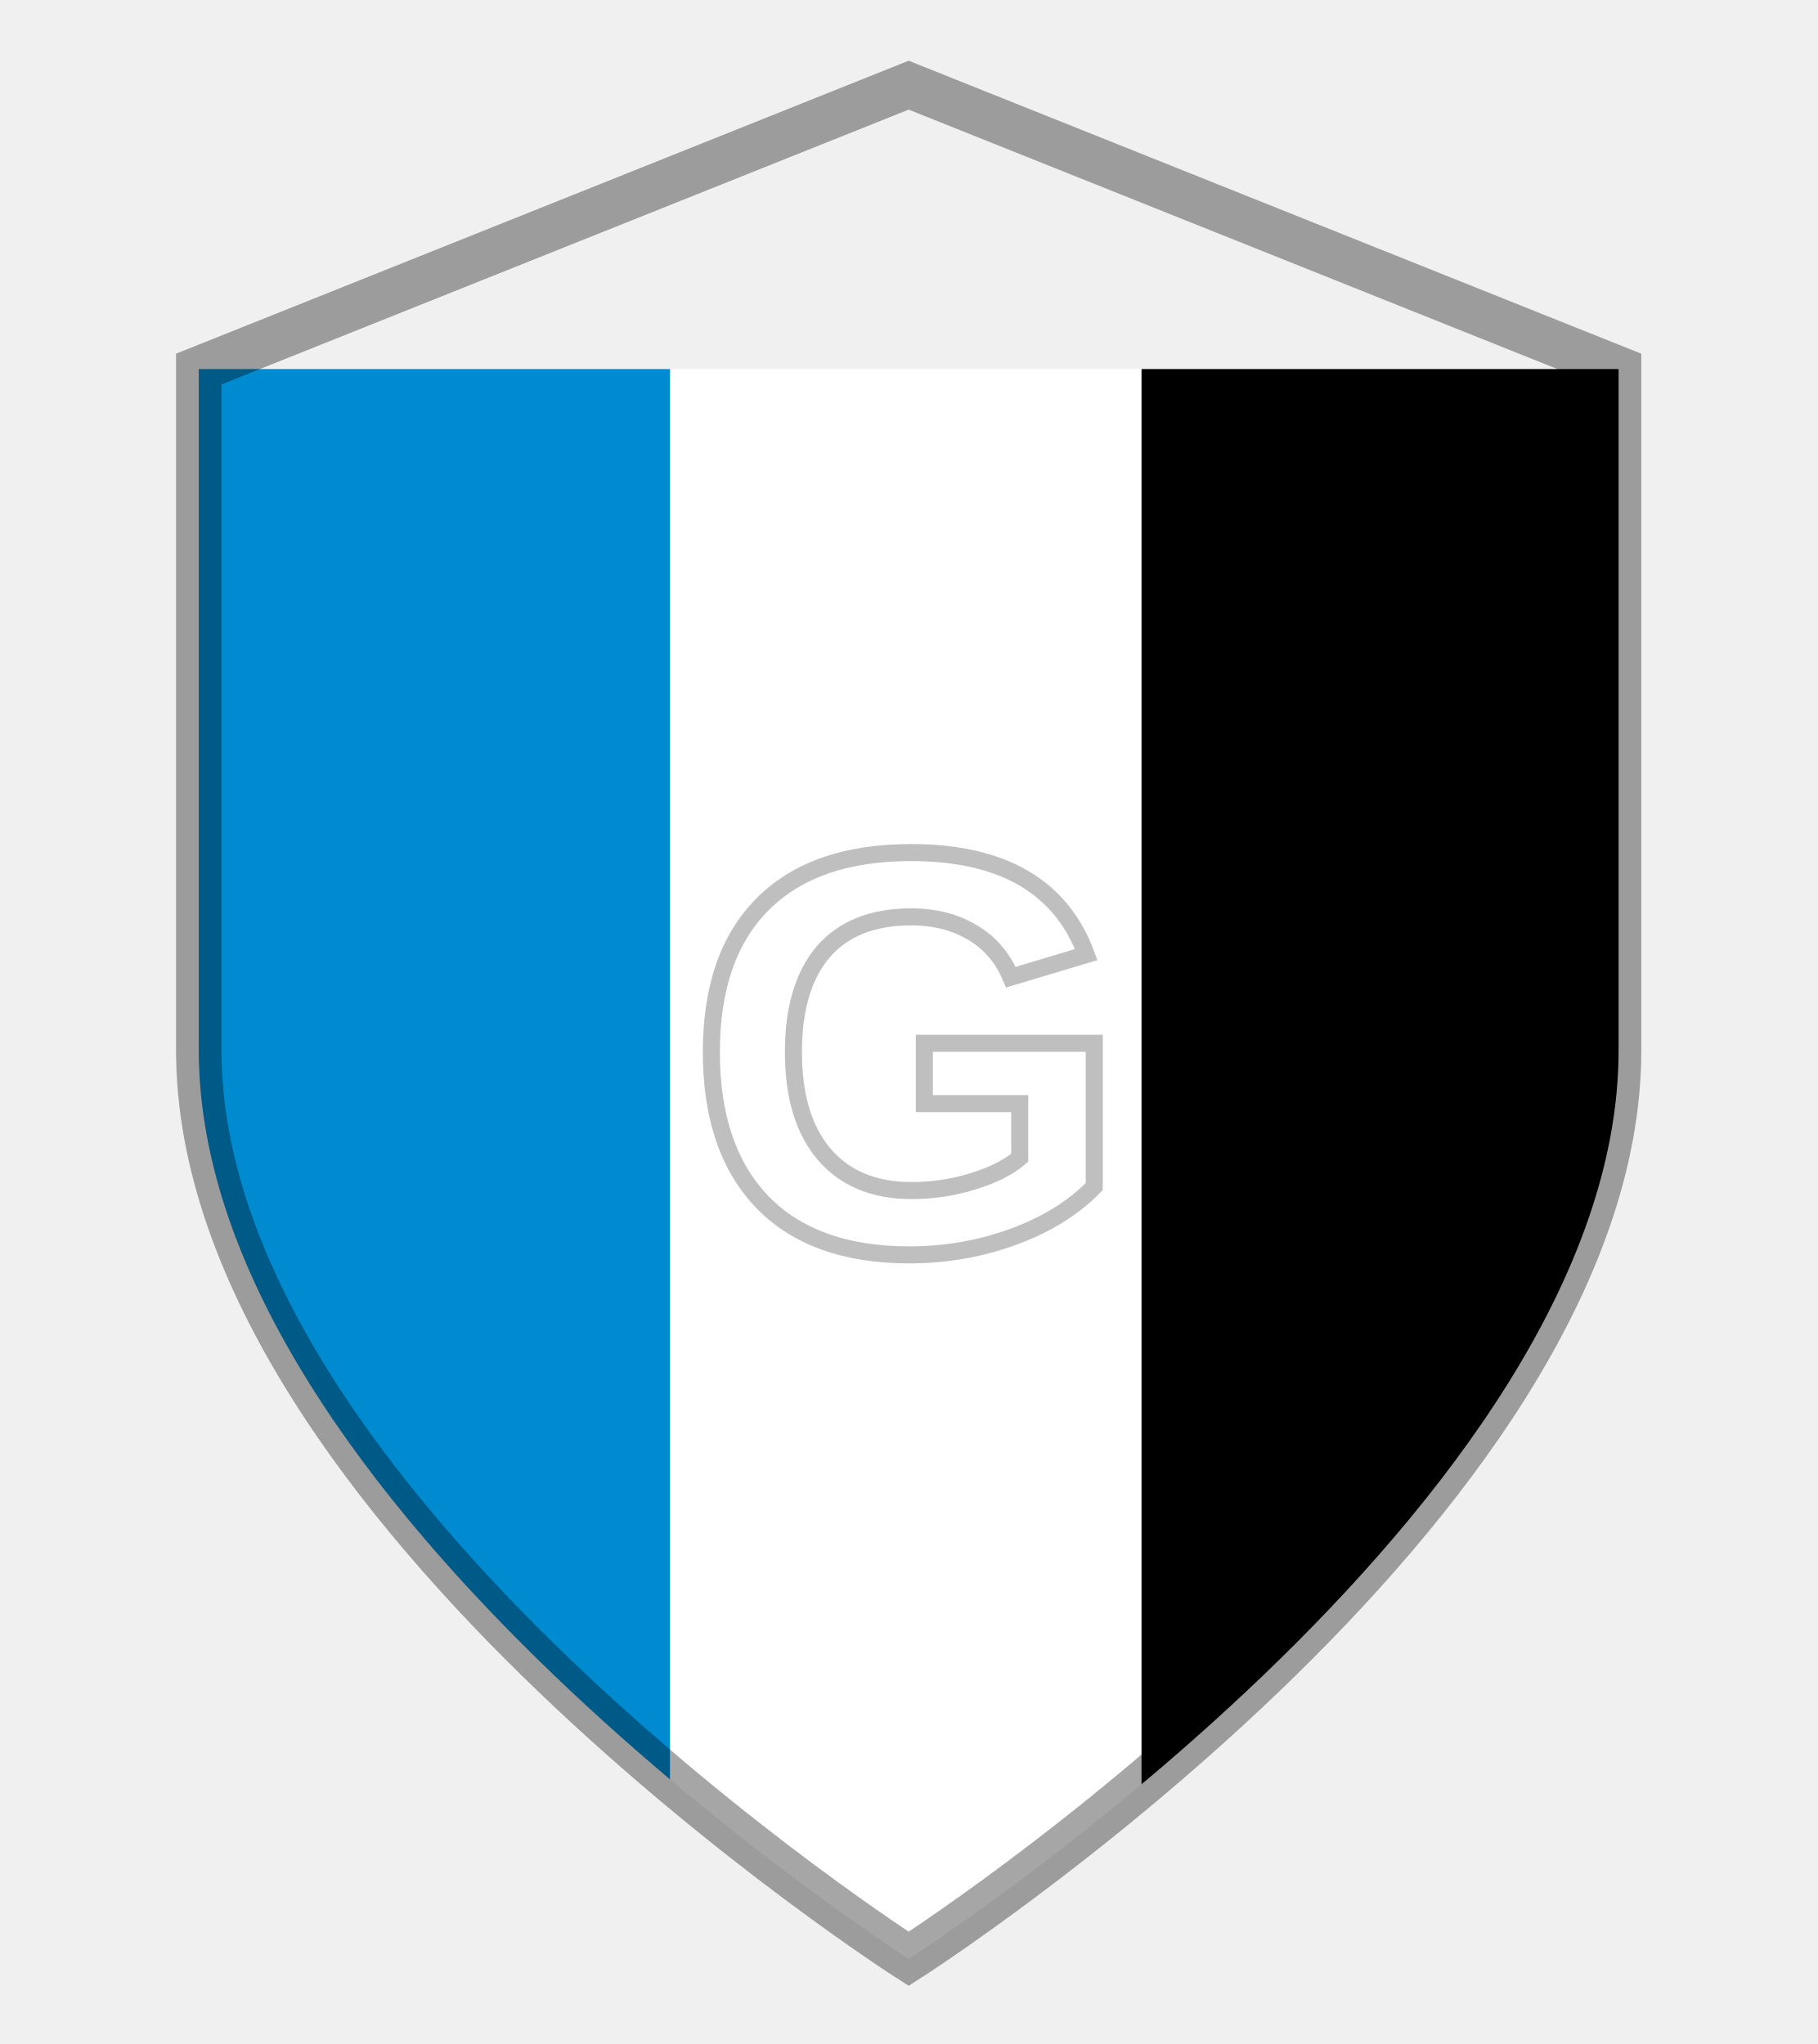
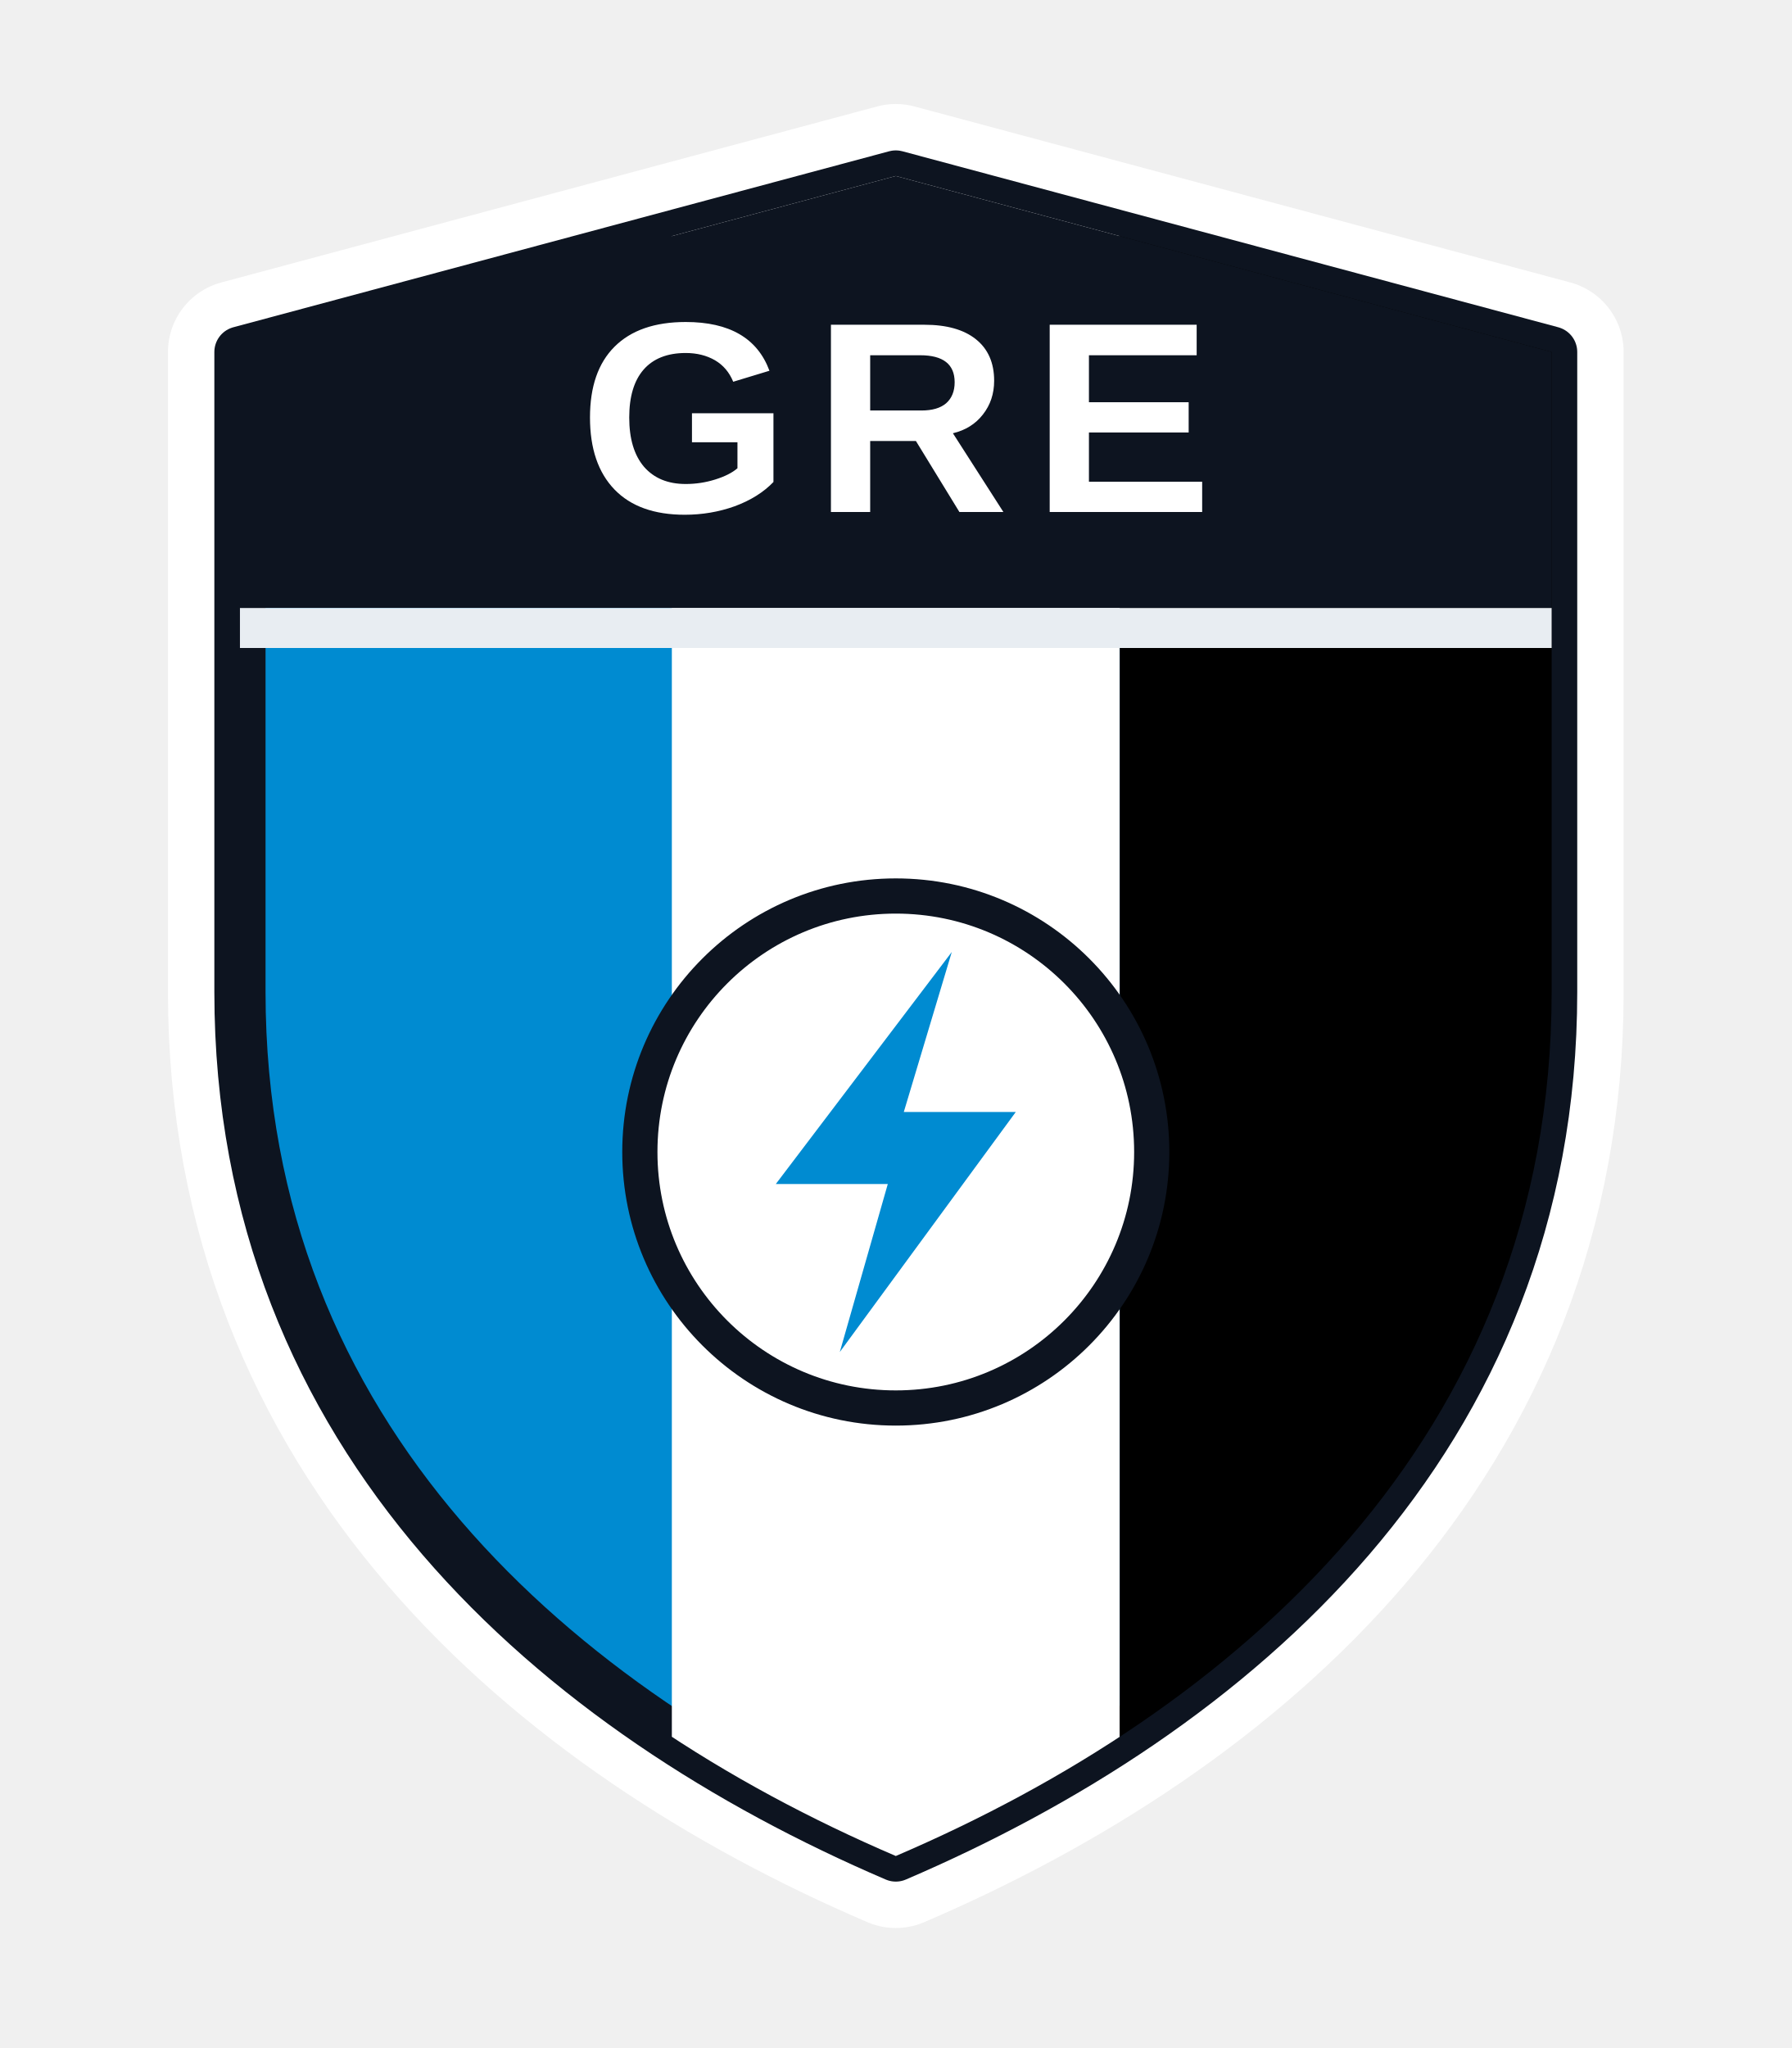
- <svg xmlns="http://www.w3.org/2000/svg" viewBox="0 0 64 72" role="img" aria-label="Grêmio">
+ <svg xmlns="http://www.w3.org/2000/svg" viewBox="-6 -6 112 128" role="img" aria-label="Grêmio" style="background:transparent">
  <defs>
-     <clipPath id="shield-clip">
-       <path d="M32 3 L57 13 L57 37 C57 53 32 69 32 69 C32 69 7 53 7 37 L7 13 Z" />
+     <clipPath id="crest-gremio-3">
+       <path d="M50 5 L91 16 V56 C91 84 71 101 50 110 C29 101 9 84 9 56 V16 Z" />
    </clipPath>
  </defs>
-   <g clip-path="url(#shield-clip)">
-     <rect x="7" y="13" width="16.6" height="56" fill="#008BD1" />
-     <rect x="23.6" y="13" width="16.6" height="56" fill="#ffffff" />
-     <rect x="40.2" y="13" width="16.8" height="56" fill="#000000" />
+   <path d="M50 5 L91 16 V56 C91 84 71 101 50 110 C29 101 9 84 9 56 V16 Z" fill="#ffffff" stroke="#ffffff" stroke-width="9" stroke-linejoin="round" />
+   <path d="M50 5 L91 16 V56 C91 84 71 101 50 110 C29 101 9 84 9 56 V16 Z" fill="#008BD1" stroke="#0d1420" stroke-width="3.2" stroke-linejoin="round" />
+   <g clip-path="url(#crest-gremio-3)">
+     <rect x="36" y="0" width="28" height="116" fill="#ffffff" />
+     <rect x="64" y="0" width="36" height="116" fill="#000000" />
+     <rect x="0" y="0" width="100" height="32" fill="#0d1420" />
+     <rect x="0" y="32" width="100" height="2.5" fill="#e8edf2" />
  </g>
-   <path d="M32 3 L57 13 L57 37 C57 53 32 69 32 69 C32 69 7 53 7 37 L7 13 Z" fill="none" stroke="rgba(0,0,0,.35)" stroke-width="1.6" />
-   <text x="32" y="44" text-anchor="middle" font-family="Barlow Condensed,Arial,sans-serif" font-weight="800" font-size="20" fill="#ffffff" stroke="rgba(0,0,0,.25)" stroke-width=".6">G</text>
+   <text x="50" y="26" text-anchor="middle" font-family="Barlow Condensed, Arial Narrow, Arial, sans-serif" font-weight="800" font-size="17" letter-spacing="1.4" fill="#ffffff">GRE</text>
+   <circle cx="50" cy="66" r="16" fill="#ffffff" stroke="#0d1420" stroke-width="2.2" />
+   <polygon fill="#008BD1" points="53.5,53.5 42.5,68 49.5,68 46.5,78.5 57.5,63.5 50.5,63.5" />
</svg>
